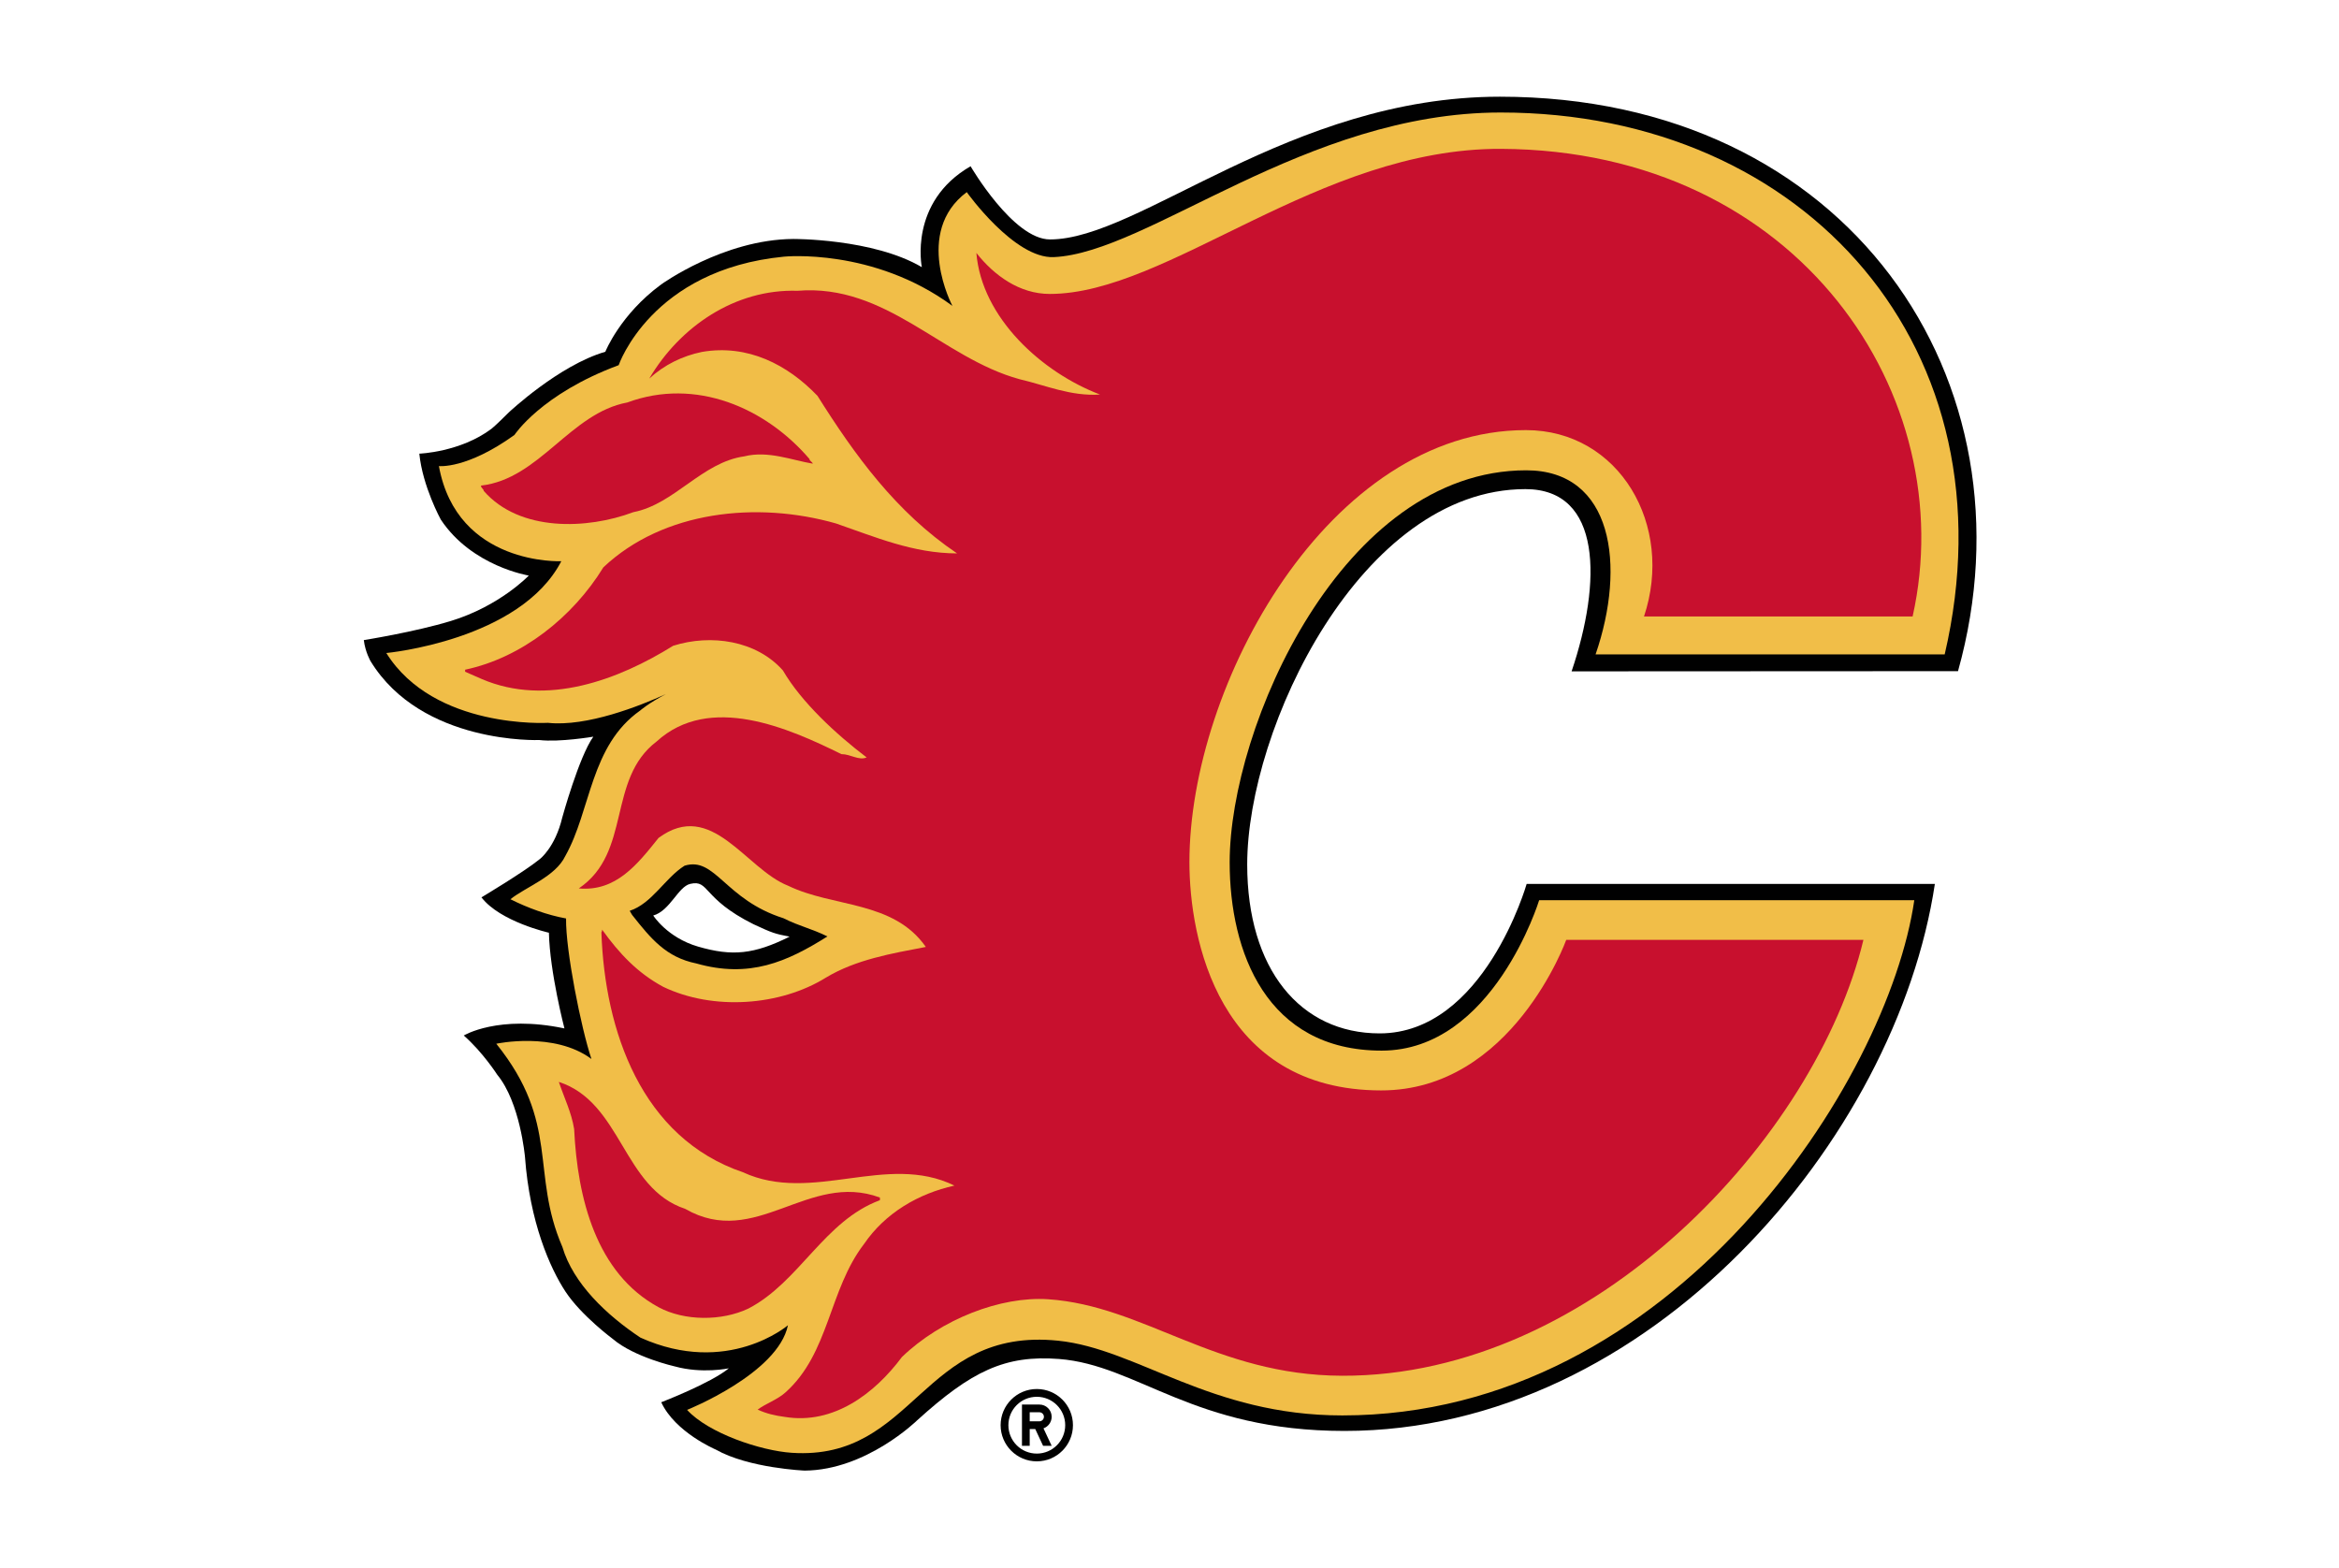
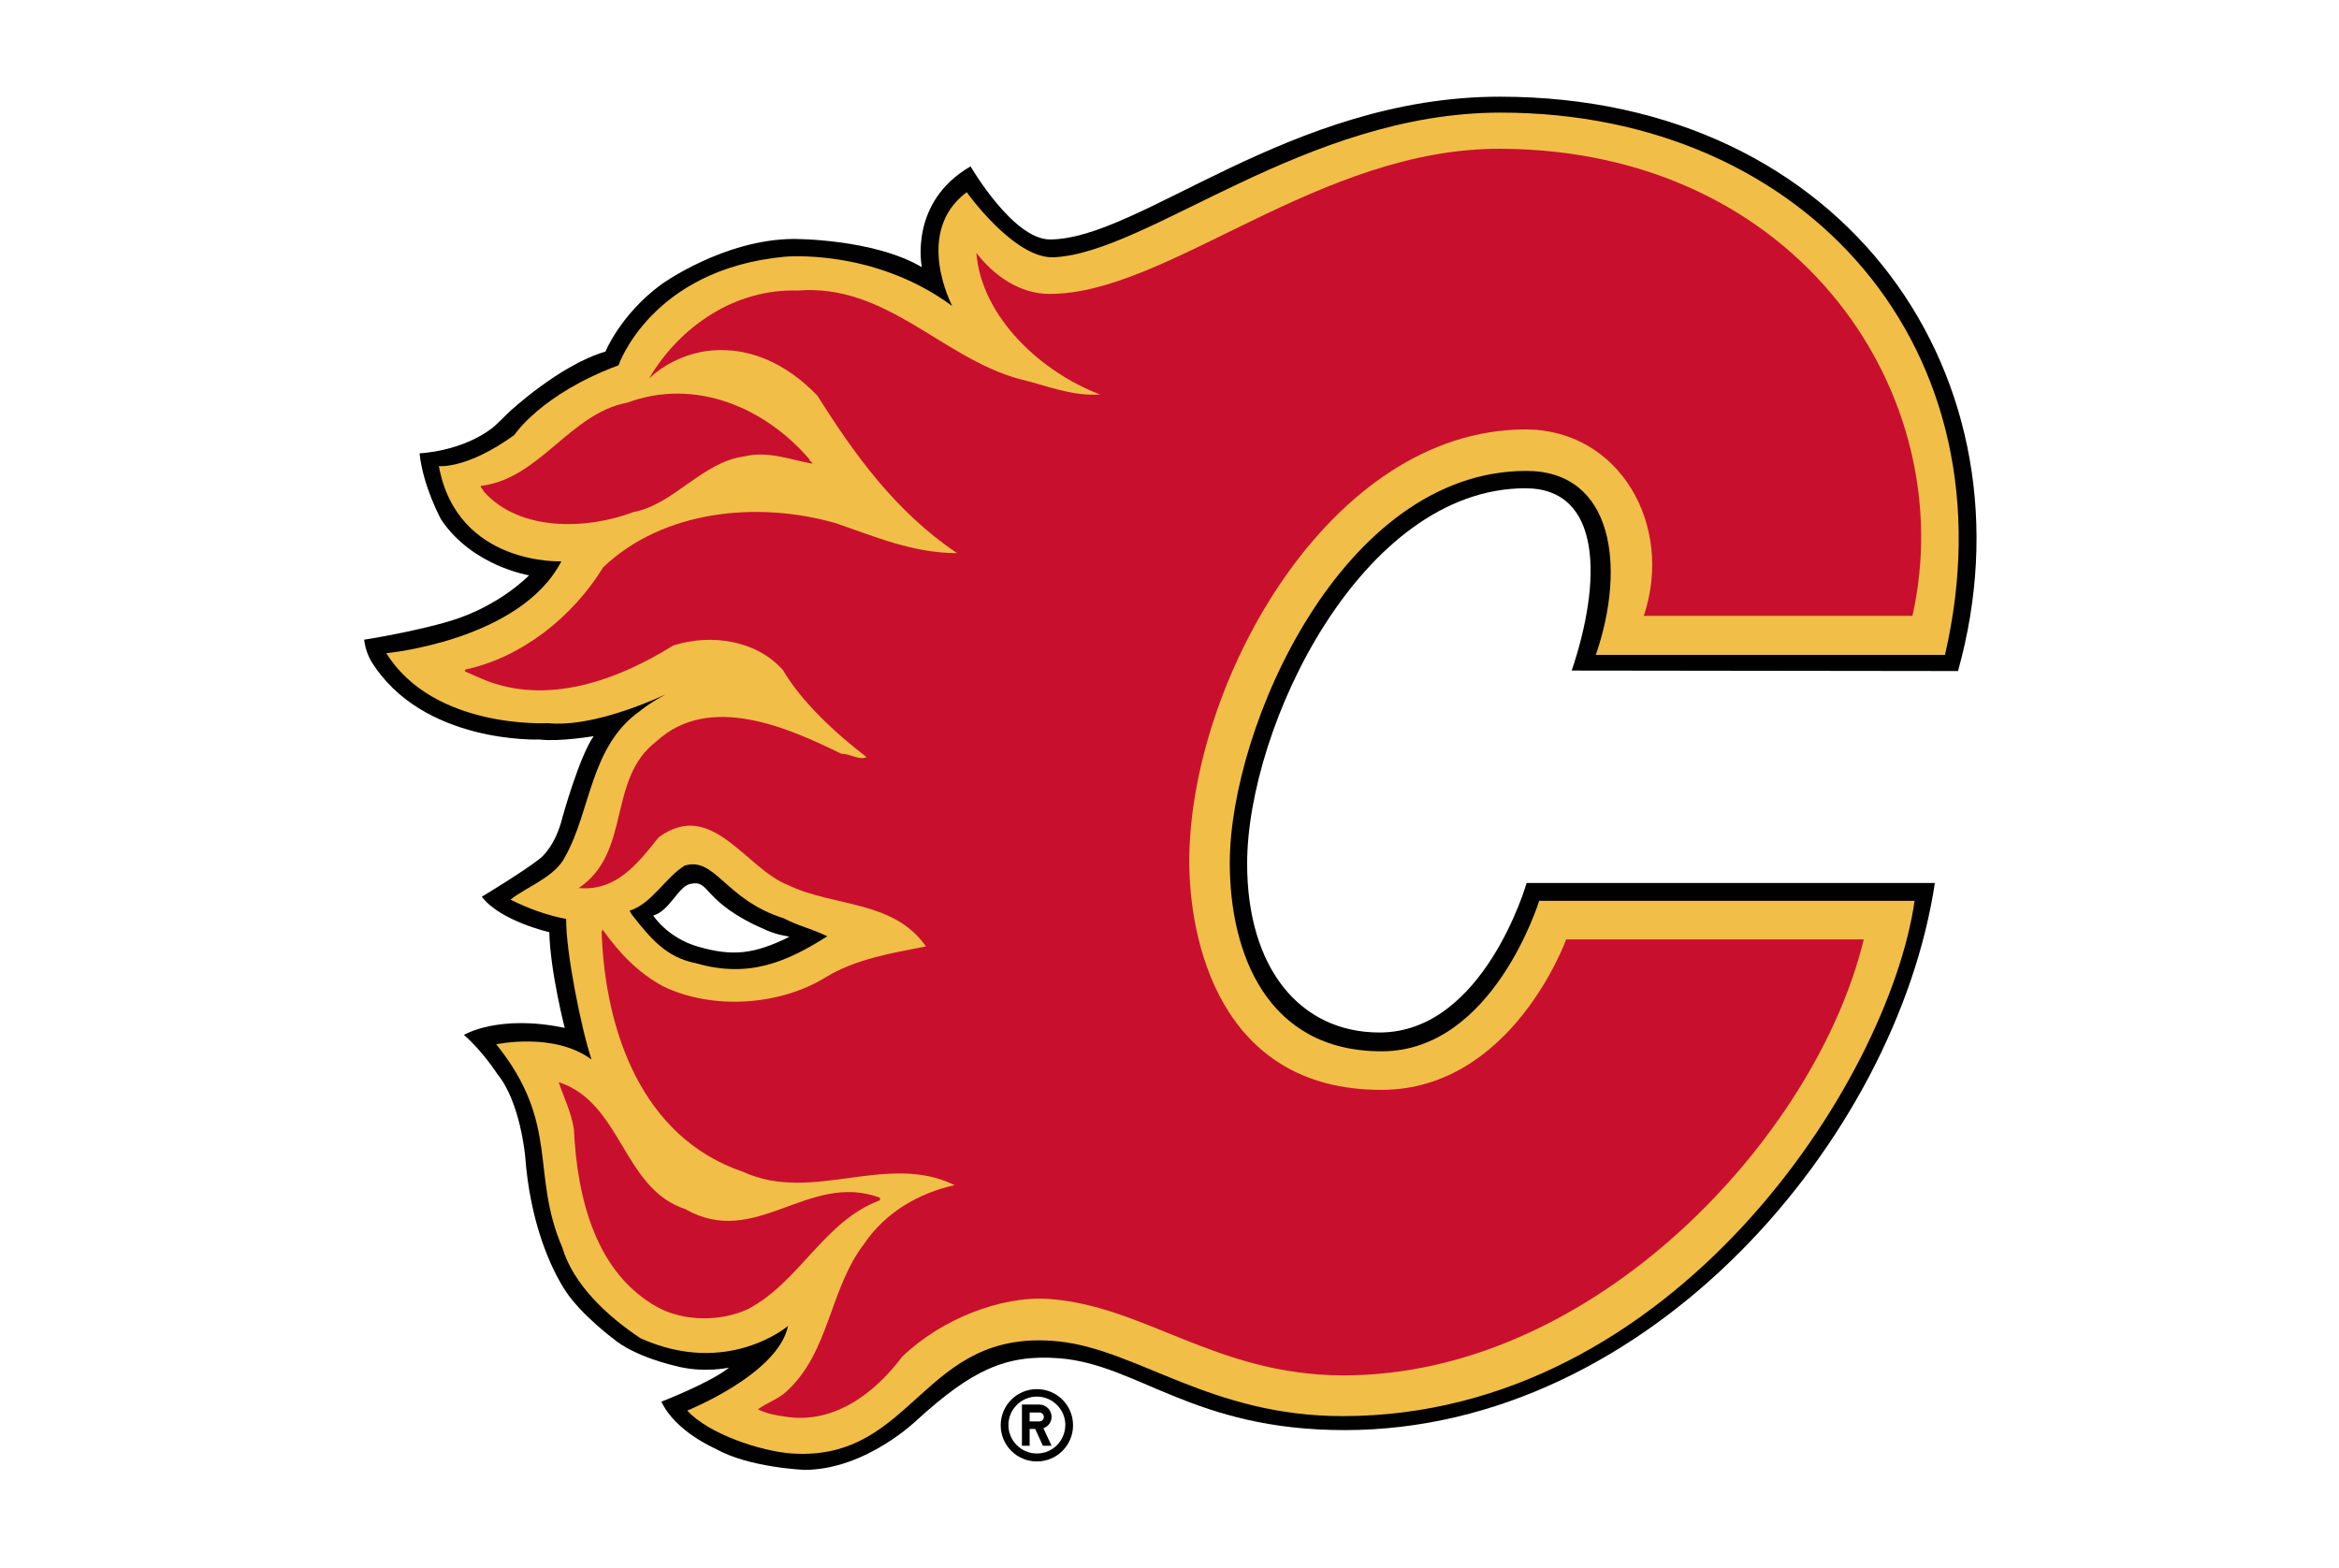
- <svg viewBox="-5 -5 970 650" id="team-20-20192020-light">
-   <path fill="#010101" d="M424.969 571.056c-8.282 0-15.005 6.714-15.005 15.001 0 8.278 6.723 15.001 15.005 15.001s14.995-6.723 14.995-15c0-8.288-6.713-15.002-14.995-15.002zm0 26.784a11.772 11.772 0 0 1-11.782-11.783c0-6.51 5.264-11.774 11.782-11.774 6.51 0 11.78 5.264 11.78 11.774 0 6.512-5.27 11.783-11.78 11.783zm6.164-15.26a5.085 5.085 0 0 0-5.09-5.082h-7.228v17.123h3.213v-6.954h2.305l3.246 6.954h3.554l-3.39-7.251a5.095 5.095 0 0 0 3.39-4.79zm-5.09 1.872h-4.015v-3.747h4.014c1.033 0 1.878.839 1.878 1.875a1.878 1.878 0 0 1-1.878 1.872z" />
-   <path fill="none" d="M782.61 105.683C745.565 56.877 686.76 30 617.026 30c-53.92 0-97.81 21.799-133.076 39.315-21.478 10.668-40.027 19.88-53.507 19.88-8.494 0-21.792-16.263-28.523-27.813l-2.56-4.393-4.402 2.54c-17.452 10.065-22.733 26.095-23.298 37.84-19.837-8.102-44.52-8.367-47.752-8.367-30.226.202-56.569 19.004-57.7 19.823-14.257 10.444-21.382 22.817-23.872 27.872-19.47 6.577-39.031 24.865-39.998 25.777-4.642 4.663-6.6 6.276-6.596 6.276-11.384 8.584-26.881 9.285-27.028 9.292l-5.443.191.546 5.42c1.461 14.534 9.194 28.71 9.742 29.665 8.59 12.947 21.32 19.522 30.093 22.703-5.169 3.78-13.07 8.554-23.169 11.632-14.504 4.426-35.198 7.735-35.406 7.767l-4.854.77.587 4.88c.7 5.837 3.163 10.201 3.5 10.775 20.477 33.493 64.323 35.19 72.906 35.19.543 0 .962-.006 1.242-.013 3.748.4 9.074.203 13.577-.215-4.473 10.448-8.246 23.947-8.822 26.05-2.446 10.27-7.274 14.227-7.585 14.473-6.182 5.048-23.405 15.335-23.578 15.438l-4.923 2.935 3.485 4.552c6.702 8.753 20.322 13.596 27.095 15.552.68 10.275 2.963 21.933 4.62 29.375a87.58 87.58 0 0 0-11.292-.757c-16.893 0-25.99 5.44-26.37 5.671l-5.924 3.62 5.22 4.574c7.26 6.362 12.896 15.09 12.952 15.177l.364.502c8.371 10.114 10.334 31.092 10.345 31.225 2.357 32.051 13.14 51.482 17.674 58.352 6.974 10.552 20.302 20.493 20.606 20.704 9.758 8.27 27.018 12.233 27.51 12.337 1.34.371 2.714.686 4.12.947-4.13 1.848-7.935 3.4-10.141 4.25l-5.085 1.958 2.284 4.945c6.152 13.326 22.51 20.973 24.965 22.06 14.6 8.138 37.95 9.208 38.942 9.249l.125.004h.127c27.317-.207 49.218-21.377 49.992-22.142 22.71-20.596 34.986-25.702 55.004-24.171 12.108.931 23.034 5.6 35.684 11.004 19.662 8.401 44.13 18.858 83.136 18.858 126.751 0 233.422-121.846 249.884-231.202l.882-5.863-179.066.004-1.06 3.696c-.167.583-17.163 58.284-56.057 58.284-30.728 0-49.819-24.885-49.819-64.945 0-52.887 45.472-150.568 110.268-150.568 7.562 0 12.988 2.438 16.59 7.459 7.751 10.805 6.882 34.323-2.27 61.38l-2.281 6.743 171.24-.089 1.042-3.728c16.919-60.598 6.236-122.21-29.308-169.037zm-496.7 276.99a30.97 30.97 0 0 1-12.12-6.768c1.944-1.717 3.544-3.705 4.965-5.471 1.156-1.436 2.9-3.606 3.64-3.9.504-.115.787-.139.919-.141.394.271 1.246 1.188 1.94 1.934 2.974 3.202 7.951 8.561 20.049 14.586.759.356 1.461.681 2.115.981-6.942 1.742-12.636 1.354-21.508-1.22z" />
-   <path fill="#010101" d="M807.001 273.346c33.565-120.215-45.366-238.242-189.975-238.242-87.149 0-149.426 59.196-186.583 59.196-15.282 0-32.935-30.35-32.935-30.35-25.777 14.867-20.22 41.843-20.22 41.843-20.208-11.89-53.345-11.688-53.345-11.688-28.941.195-54.719 18.837-54.719 18.837-17.044 12.488-23.194 27.945-23.194 27.945-19.24 5.561-40.075 25.19-40.075 25.19-5.141 5.161-7.135 6.746-7.135 6.746-12.883 9.714-29.925 10.319-29.925 10.319 1.373 13.662 8.917 27.353 8.917 27.353 12.889 19.427 36.477 23.203 36.477 23.203s-12.002 12.645-32.316 18.837c-15.025 4.586-36.095 7.927-36.095 7.927.594 4.957 2.785 8.72 2.785 8.72 21.222 34.71 70.008 32.728 70.008 32.728 8.317.987 22.382-1.391 22.382-1.391-5.946 8.324-12.874 33.519-12.874 33.519-2.974 12.49-9.322 17.247-9.322 17.247-6.55 5.346-24.193 15.867-24.193 15.867 7.735 10.103 27.97 14.67 27.97 14.67.385 16.458 6.444 39.687 6.444 39.687-27.47-5.782-41.753 2.943-41.753 2.943 7.927 6.946 13.886 16.264 13.886 16.264 9.512 11.493 11.502 34.105 11.502 34.105 1.982 26.966 10.306 46.003 16.84 55.911 6.56 9.922 19.649 19.624 19.649 19.624 8.914 7.556 25.57 11.312 25.57 11.312 11.511 3.183 22.47.805 22.47.805-7.399 6.141-28.018 14.074-28.018 14.074 5.766 12.488 22.608 19.624 22.608 19.624 13.678 7.75 36.879 8.725 36.879 8.725 25.568-.195 46.601-20.818 46.601-20.818 22.541-20.447 36.496-27.192 58.823-25.48 32.747 2.516 55.642 29.847 118.43 29.847 126.659 0 228.943-121.275 244.836-226.857H628.112s-17.68 61.984-60.964 61.984c-32.98 0-54.923-26.714-54.923-70.049 0-56.672 47.26-155.673 115.372-155.673 31.871 0 31.658 38.615 19.155 75.578l160.25-.082zM284.482 387.573c-12.783-3.724-18.577-12.885-18.577-12.885 6.948-1.951 10.316-11.954 15.332-13.124 8.052-1.876 4.794 6.045 26.222 16.724 7.852 3.661 8.921 3.993 14.998 5.164-14.804 7.353-23.768 8.248-37.975 4.121z" />
-   <path fill="#F1BE48" d="M617.341 41.66c-81.102 0-146.08 58.22-185.326 59.97-16.389.728-36.094-26.954-36.094-26.954-22.196 16.648-5.951 47.174-5.951 47.174-32.89-24.184-69.827-20.41-69.827-20.41-55.098 5.347-68.574 45.008-68.574 45.008-32.126 11.892-43.225 28.941-43.225 28.941-19.843 14.27-31.33 12.904-31.33 12.904 7.55 41.442 50.761 39.454 50.761 39.454-17.052 32.915-72.571 38.075-72.571 38.075 19.822 31.721 67.012 28.952 67.012 28.952 16.141 1.725 38.095-6.995 48.91-11.903-7.235 3.789-10.61 6.775-10.61 6.775-20.828 14.647-20.363 41.38-31.104 60.405-4.134 8.55-16.126 12.646-22.743 17.88 7.161 3.586 15.349 6.594 23.08 7.978-.197 13.262 6.23 45.429 10.518 58.27-15.47-11.5-39.453-6.316-39.453-6.316 26.578 33.08 14.08 53.5 27.414 84.279 4.496 15.224 18.388 28.311 32.353 37.597 36.195 16.294 61.183-5.121 61.183-5.121-4.15 20.04-41.823 35.1-41.823 35.1 8.82 9.655 30.475 16.936 43.421 17.798 51.137 3.36 53.775-52.289 110.464-46.494 32.875 3.366 62.998 30.992 117.86 30.992 137.245 0 226.38-138.933 237.184-213.674H633.296s-19.075 62.378-65.31 62.378c-47.877 0-63.035-41.058-63.035-78.075 0-56.277 46.734-162.595 122.985-162.595 35.949 0 41.471 39.434 28.764 76.34h144.777C830.82 140.377 744.439 41.66 617.34 41.66zM278.895 354.027c12.747-3.94 16.704 14.105 41.008 21.786 6.94 3.466 11.074 4.059 18.246 7.543-16.773 10.564-32.383 17.465-54.371 11.211-12.516-2.549-18.779-10.19-26.65-20.145l-.985-1.686c9.264-3.02 14.655-13.602 22.752-18.71z" />
-   <g fill="#C8102E">
-     <path d="M257.65 207.405c17.077-3.301 28.394-20.667 46.029-23.15 9.926-2.48 19.86 1.647 28.404 3.038-.276-.837-1.39-1.113-1.39-1.94-18.188-21.237-47.142-33.909-75.533-23.44-23.714 4.417-36.396 31.709-60.656 34.47-.258.825 1.1 1.379 1.1 2.202 14.892 17.088 42.999 15.988 62.047 8.82zM359.91 492.752v-1.102c-29.77-11.022-51.546 21.512-80.763 4.688-25.913-8.544-26.191-44.116-52.392-52.647 2.222 6.618 5.251 12.671 6.343 19.56 1.392 28.684 9.106 59.83 35.015 73.88 10.758 5.8 26.196 5.8 37.226.573 21.232-11.034 31.438-36.402 54.57-44.952z" />
-     <path d="M617.542 56.733c-75.673-.364-137.976 60.172-187.213 60.172-12.507 0-23.052-7.638-30.425-17.011 2.215 27.021 27.292 49.612 51.275 58.729-12.13.81-22.612-3.875-33.357-6.355-32.256-8.82-55.163-39.697-92.094-36.672-25.907-.823-48.795 14.899-61.475 36.403 6.349-5.801 13.795-9.368 21.791-11.037 19.01-3.308 35.546 5.236 47.965 18.196 15.44 24.536 32.534 48.247 57.893 65.348-18.194 0-34.188-6.895-50.167-12.4-32.829-9.387-71.698-5.253-96.514 18.183-12.677 20.684-33.91 37.502-57.33 42.453v.843l6.881 3.02c27.03 11.588 56.798.277 79.399-13.791 15.722-4.958 34.47-2.189 45.493 10.217 7.714 13.225 22.071 26.468 34.742 36.1-3.316 1.385-6.626-1.377-10.475-1.377-21.776-10.74-54.592-25.355-76.641-5.228-20.674 15.716-10.207 46.046-32.267 60.925 15.45 1.378 24.269-9.928 33.09-20.95 22.058-16.269 36.111 12.96 53.76 19.848 18.754 9.092 43.568 6.06 57.076 25.368-14.351 2.75-28.96 5.24-41.367 12.684-19.02 11.845-46.865 13.79-67.545 3.856-10.746-5.807-18.191-13.79-25.346-23.719 0 .29 0 .837-.289 1.109 1.386 40.816 16.533 85.197 58.73 99.529 28.675 13.225 59.527-8.28 87.674 5.518-14.896 3.314-28.675 11.297-37.508 24.253-14.608 19.024-14.332 45.222-32.527 61.49-3.308 3.028-8.266 4.681-11.563 7.162 3.58 1.654 7.153 2.49 11.287 3.031 20.132 3.31 37.22-9.658 48.52-24.82 16.282-15.71 40.981-25.297 60.667-23.977 39.736 2.674 69.35 31.533 121.813 31.723 104.476.394 196.688-99.158 216.28-180.778H644.532s-22.435 62.443-76.705 62.443c-67.733 0-79.567-63.26-79.567-94.666 0-73.747 57.837-179.178 139.55-179.178 38.772 0 61.59 39.592 48.971 77.281h111.396c20.365-90.87-46.658-193.32-170.636-193.925z" />
+ <svg xmlns="http://www.w3.org/2000/svg" version="1.1" id="team-20-20192020-light" x="0px" y="0px" viewBox="0 0 970 650" style="enable-background:new 0 0 970 650;" xml:space="preserve">
+   <style type="text/css">
+ 	.st0{fill:#010101;}
+ 	.st1{fill:none;}
+ 	.st2{fill:#F1BE48;}
+ 	.st3{fill:#C8102E;}
+ </style>
+   <path class="st0" d="M430,576.1c-8.3,0-15,6.7-15,15c0,8.3,6.7,15,15,15s15-6.7,15-15C445,582.8,438.3,576.1,430,576.1L430,576.1z   M430,602.8c-6.5,0-11.8-5.3-11.8-11.8c0,0,0,0,0,0c0-6.5,5.3-11.8,11.8-11.8c6.5,0,11.8,5.3,11.8,11.8  C441.7,597.6,436.5,602.8,430,602.8z M436.1,587.6c0-2.8-2.3-5.1-5.1-5.1c0,0,0,0,0,0h-7.2v17.1h3.2v-7h2.3l3.2,7h3.6l-3.4-7.3  C434.8,591.6,436.1,589.7,436.1,587.6L436.1,587.6z M431,589.5h-4v-3.7h4c1,0,1.9,0.8,1.9,1.9C432.9,588.6,432.1,589.5,431,589.5  L431,589.5z" />
+   <path class="st1" d="M787.6,110.7C750.6,61.9,691.8,35,622,35c-53.9,0-97.8,21.8-133.1,39.3c-21.5,10.7-40,19.9-53.5,19.9  c-8.5,0-21.8-16.3-28.5-27.8l-2.6-4.4l-4.4,2.5c-17.5,10.1-22.7,26.1-23.3,37.8c-19.8-8.1-44.5-8.4-47.8-8.4  c-30.2,0.2-56.6,19-57.7,19.8c-14.3,10.4-21.4,22.8-23.9,27.9c-19.5,6.6-39,24.9-40,25.8c-4.6,4.7-6.6,6.3-6.6,6.3  c-11.4,8.6-26.9,9.3-27,9.3l-5.4,0.2l0.5,5.4c1.5,14.5,9.2,28.7,9.7,29.7c8.6,12.9,21.3,19.5,30.1,22.7c-5.2,3.8-13.1,8.6-23.2,11.6  c-14.5,4.4-35.2,7.7-35.4,7.8l-4.9,0.8l0.6,4.9c0.7,5.8,3.2,10.2,3.5,10.8c20.5,33.5,64.3,35.2,72.9,35.2c0.5,0,1,0,1.2,0  c3.7,0.4,9.1,0.2,13.6-0.2c-4.5,10.4-8.2,23.9-8.8,26c-2.4,10.3-7.3,14.2-7.6,14.5c-6.2,5-23.4,15.3-23.6,15.4l-4.9,2.9l3.5,4.6  c6.7,8.8,20.3,13.6,27.1,15.6c0.7,10.3,3,21.9,4.6,29.4c-3.7-0.5-7.5-0.7-11.3-0.8c-16.9,0-26,5.4-26.4,5.7l-5.9,3.6l5.2,4.6  c7.3,6.4,12.9,15.1,13,15.2l0.4,0.5c8.4,10.1,10.3,31.1,10.3,31.2c2.4,32.1,13.1,51.5,17.7,58.4c7,10.6,20.3,20.5,20.6,20.7  c9.8,8.3,27,12.2,27.5,12.3c1.3,0.4,2.7,0.7,4.1,0.9c-4.1,1.8-7.9,3.4-10.1,4.2l-5.1,2l2.3,4.9c6.2,13.3,22.5,21,25,22.1  c14.6,8.1,38,9.2,38.9,9.2l0.1,0h0.1c27.3-0.2,49.2-21.4,50-22.1c22.7-20.6,35-25.7,55-24.2c12.1,0.9,23,5.6,35.7,11  c19.7,8.4,44.1,18.9,83.1,18.9c126.8,0,233.4-121.8,249.9-231.2l0.9-5.9l-179.1,0l-1.1,3.7c-0.2,0.6-17.2,58.3-56.1,58.3  c-30.7,0-49.8-24.9-49.8-64.9c0-52.9,45.5-150.6,110.3-150.6c7.6,0,13,2.4,16.6,7.5c7.8,10.8,6.9,34.3-2.3,61.4l-2.3,6.7l171.2-0.1  l1-3.7C833.8,219.1,823.2,157.5,787.6,110.7L787.6,110.7z M290.9,387.7c-4.5-1.3-8.6-3.6-12.1-6.8c1.9-1.7,3.5-3.7,5-5.5  c1.2-1.4,2.9-3.6,3.6-3.9c0.5-0.1,0.8-0.1,0.9-0.1c0.4,0.3,1.2,1.2,1.9,1.9c3,3.2,8,8.6,20,14.6c0.8,0.4,1.5,0.7,2.1,1  C305.5,390.6,299.8,390.2,290.9,387.7L290.9,387.7z" />
+   <path class="st0" d="M812,278.3c33.6-120.2-45.4-238.2-190-238.2c-87.1,0-149.4,59.2-186.6,59.2c-15.3,0-32.9-30.3-32.9-30.3  c-25.8,14.9-20.2,41.8-20.2,41.8c-20.2-11.9-53.3-11.7-53.3-11.7c-28.9,0.2-54.7,18.8-54.7,18.8c-17,12.5-23.2,27.9-23.2,27.9  c-19.2,5.6-40.1,25.2-40.1,25.2c-5.1,5.2-7.1,6.7-7.1,6.7c-12.9,9.7-29.9,10.3-29.9,10.3c1.4,13.7,8.9,27.4,8.9,27.4  c12.9,19.4,36.5,23.2,36.5,23.2s-12,12.6-32.3,18.8c-15,4.6-36.1,7.9-36.1,7.9c0.6,5,2.8,8.7,2.8,8.7c21.2,34.7,70,32.7,70,32.7  c8.3,1,22.4-1.4,22.4-1.4c-5.9,8.3-12.9,33.5-12.9,33.5c-3,12.5-9.3,17.2-9.3,17.2c-6.6,5.3-24.2,15.9-24.2,15.9  c7.7,10.1,28,14.7,28,14.7c0.4,16.5,6.4,39.7,6.4,39.7c-27.5-5.8-41.8,2.9-41.8,2.9c7.9,6.9,13.9,16.3,13.9,16.3  c9.5,11.5,11.5,34.1,11.5,34.1c2,27,10.3,46,16.8,55.9c6.6,9.9,19.6,19.6,19.6,19.6c8.9,7.6,25.6,11.3,25.6,11.3  c11.5,3.2,22.5,0.8,22.5,0.8c-7.4,6.1-28,14.1-28,14.1c5.8,12.5,22.6,19.6,22.6,19.6c13.7,7.8,36.9,8.7,36.9,8.7  c25.6-0.2,46.6-20.8,46.6-20.8c22.5-20.4,36.5-27.2,58.8-25.5c32.7,2.5,55.6,29.8,118.4,29.8c126.7,0,228.9-121.3,244.8-226.9H633.1  c0,0-17.7,62-61,62c-33,0-54.9-26.7-54.9-70c0-56.7,47.3-155.7,115.4-155.7c31.9,0,31.7,38.6,19.2,75.6L812,278.3L812,278.3z   M289.5,392.6c-12.8-3.7-18.6-12.9-18.6-12.9c6.9-2,10.3-12,15.3-13.1c8.1-1.9,4.8,6,26.2,16.7c7.9,3.7,8.9,4,15,5.2  C312.7,395.8,303.7,396.7,289.5,392.6L289.5,392.6z" />
+   <path class="st2" d="M622.3,46.7c-81.1,0-146.1,58.2-185.3,60c-16.4,0.7-36.1-27-36.1-27c-22.2,16.6-6,47.2-6,47.2  c-32.9-24.2-69.8-20.4-69.8-20.4c-55.1,5.3-68.6,45-68.6,45c-32.1,11.9-43.2,28.9-43.2,28.9c-19.8,14.3-31.3,12.9-31.3,12.9  c7.6,41.4,50.8,39.5,50.8,39.5c-17.1,32.9-72.6,38.1-72.6,38.1c19.8,31.7,67,29,67,29c16.1,1.7,38.1-7,48.9-11.9  c-7.2,3.8-10.6,6.8-10.6,6.8c-20.8,14.6-20.4,41.4-31.1,60.4c-4.1,8.5-16.1,12.6-22.7,17.9c7.2,3.6,15.3,6.6,23.1,8  c-0.2,13.3,6.2,45.4,10.5,58.3c-15.5-11.5-39.5-6.3-39.5-6.3c26.6,33.1,14.1,53.5,27.4,84.3c4.5,15.2,18.4,28.3,32.4,37.6  c36.2,16.3,61.2-5.1,61.2-5.1c-4.1,20-41.8,35.1-41.8,35.1c8.8,9.7,30.5,16.9,43.4,17.8c51.1,3.4,53.8-52.3,110.5-46.5  c32.9,3.4,63,31,117.9,31c137.2,0,226.4-138.9,237.2-213.7H638.3c0,0-19.1,62.4-65.3,62.4c-47.9,0-63-41.1-63-78.1  c0-56.3,46.7-162.6,123-162.6c35.9,0,41.5,39.4,28.8,76.3h144.8C835.8,145.4,749.4,46.7,622.3,46.7L622.3,46.7z M283.9,359  c12.7-3.9,16.7,14.1,41,21.8c6.9,3.5,11.1,4.1,18.2,7.5c-16.8,10.6-32.4,17.5-54.4,11.2c-12.5-2.5-18.8-10.2-26.6-20.1l-1-1.7  C270.4,374.7,275.8,364.1,283.9,359L283.9,359z" />
+   <g>
+     <path class="st3" d="M262.6,212.4c17.1-3.3,28.4-20.7,46-23.1c9.9-2.5,19.9,1.6,28.4,3c-0.3-0.8-1.4-1.1-1.4-1.9   c-18.2-21.2-47.1-33.9-75.5-23.4c-23.7,4.4-36.4,31.7-60.7,34.5c-0.3,0.8,1.1,1.4,1.1,2.2C215.5,220.7,243.6,219.6,262.6,212.4   L262.6,212.4z M364.9,497.8v-1.1c-29.8-11-51.5,21.5-80.8,4.7c-25.9-8.5-26.2-44.1-52.4-52.6c2.2,6.6,5.3,12.7,6.3,19.6   c1.4,28.7,9.1,59.8,35,73.9c10.8,5.8,26.2,5.8,37.2,0.6C331.6,531.7,341.8,506.3,364.9,497.8L364.9,497.8z" />
+     <path class="st3" d="M622.5,61.7c-75.7-0.4-138,60.2-187.2,60.2c-12.5,0-23.1-7.6-30.4-17c2.2,27,27.3,49.6,51.3,58.7   c-12.1,0.8-22.6-3.9-33.4-6.4c-32.3-8.8-55.2-39.7-92.1-36.7c-25.9-0.8-48.8,14.9-61.5,36.4c6.3-5.8,13.8-9.4,21.8-11   c19-3.3,35.5,5.2,48,18.2c15.4,24.5,32.5,48.2,57.9,65.3c-18.2,0-34.2-6.9-50.2-12.4c-32.8-9.4-71.7-5.3-96.5,18.2   c-12.7,20.7-33.9,37.5-57.3,42.5v0.8l6.9,3c27,11.6,56.8,0.3,79.4-13.8c15.7-5,34.5-2.2,45.5,10.2c7.7,13.2,22.1,26.5,34.7,36.1   c-3.3,1.4-6.6-1.4-10.5-1.4c-21.8-10.7-54.6-25.4-76.6-5.2c-20.7,15.7-10.2,46-32.3,60.9c15.4,1.4,24.3-9.9,33.1-21   c22.1-16.3,36.1,13,53.8,19.8c18.8,9.1,43.6,6.1,57.1,25.4c-14.4,2.8-29,5.2-41.4,12.7c-19,11.8-46.9,13.8-67.5,3.9   c-10.7-5.8-18.2-13.8-25.3-23.7c0,0.3,0,0.8-0.3,1.1c1.4,40.8,16.5,85.2,58.7,99.5c28.7,13.2,59.5-8.3,87.7,5.5   c-14.9,3.3-28.7,11.3-37.5,24.3c-14.6,19-14.3,45.2-32.5,61.5c-3.3,3-8.3,4.7-11.6,7.2c3.6,1.7,7.2,2.5,11.3,3   c20.1,3.3,37.2-9.7,48.5-24.8c16.3-15.7,41-25.3,60.7-24c39.7,2.7,69.4,31.5,121.8,31.7c104.5,0.4,196.7-99.2,216.3-180.8H649.5   c0,0-22.4,62.4-76.7,62.4c-67.7,0-79.6-63.3-79.6-94.7c0-73.7,57.8-179.2,139.5-179.2c38.8,0,61.6,39.6,49,77.3h111.4   C813.5,164.8,746.5,62.3,622.5,61.7L622.5,61.7z" />
  </g>
</svg>
